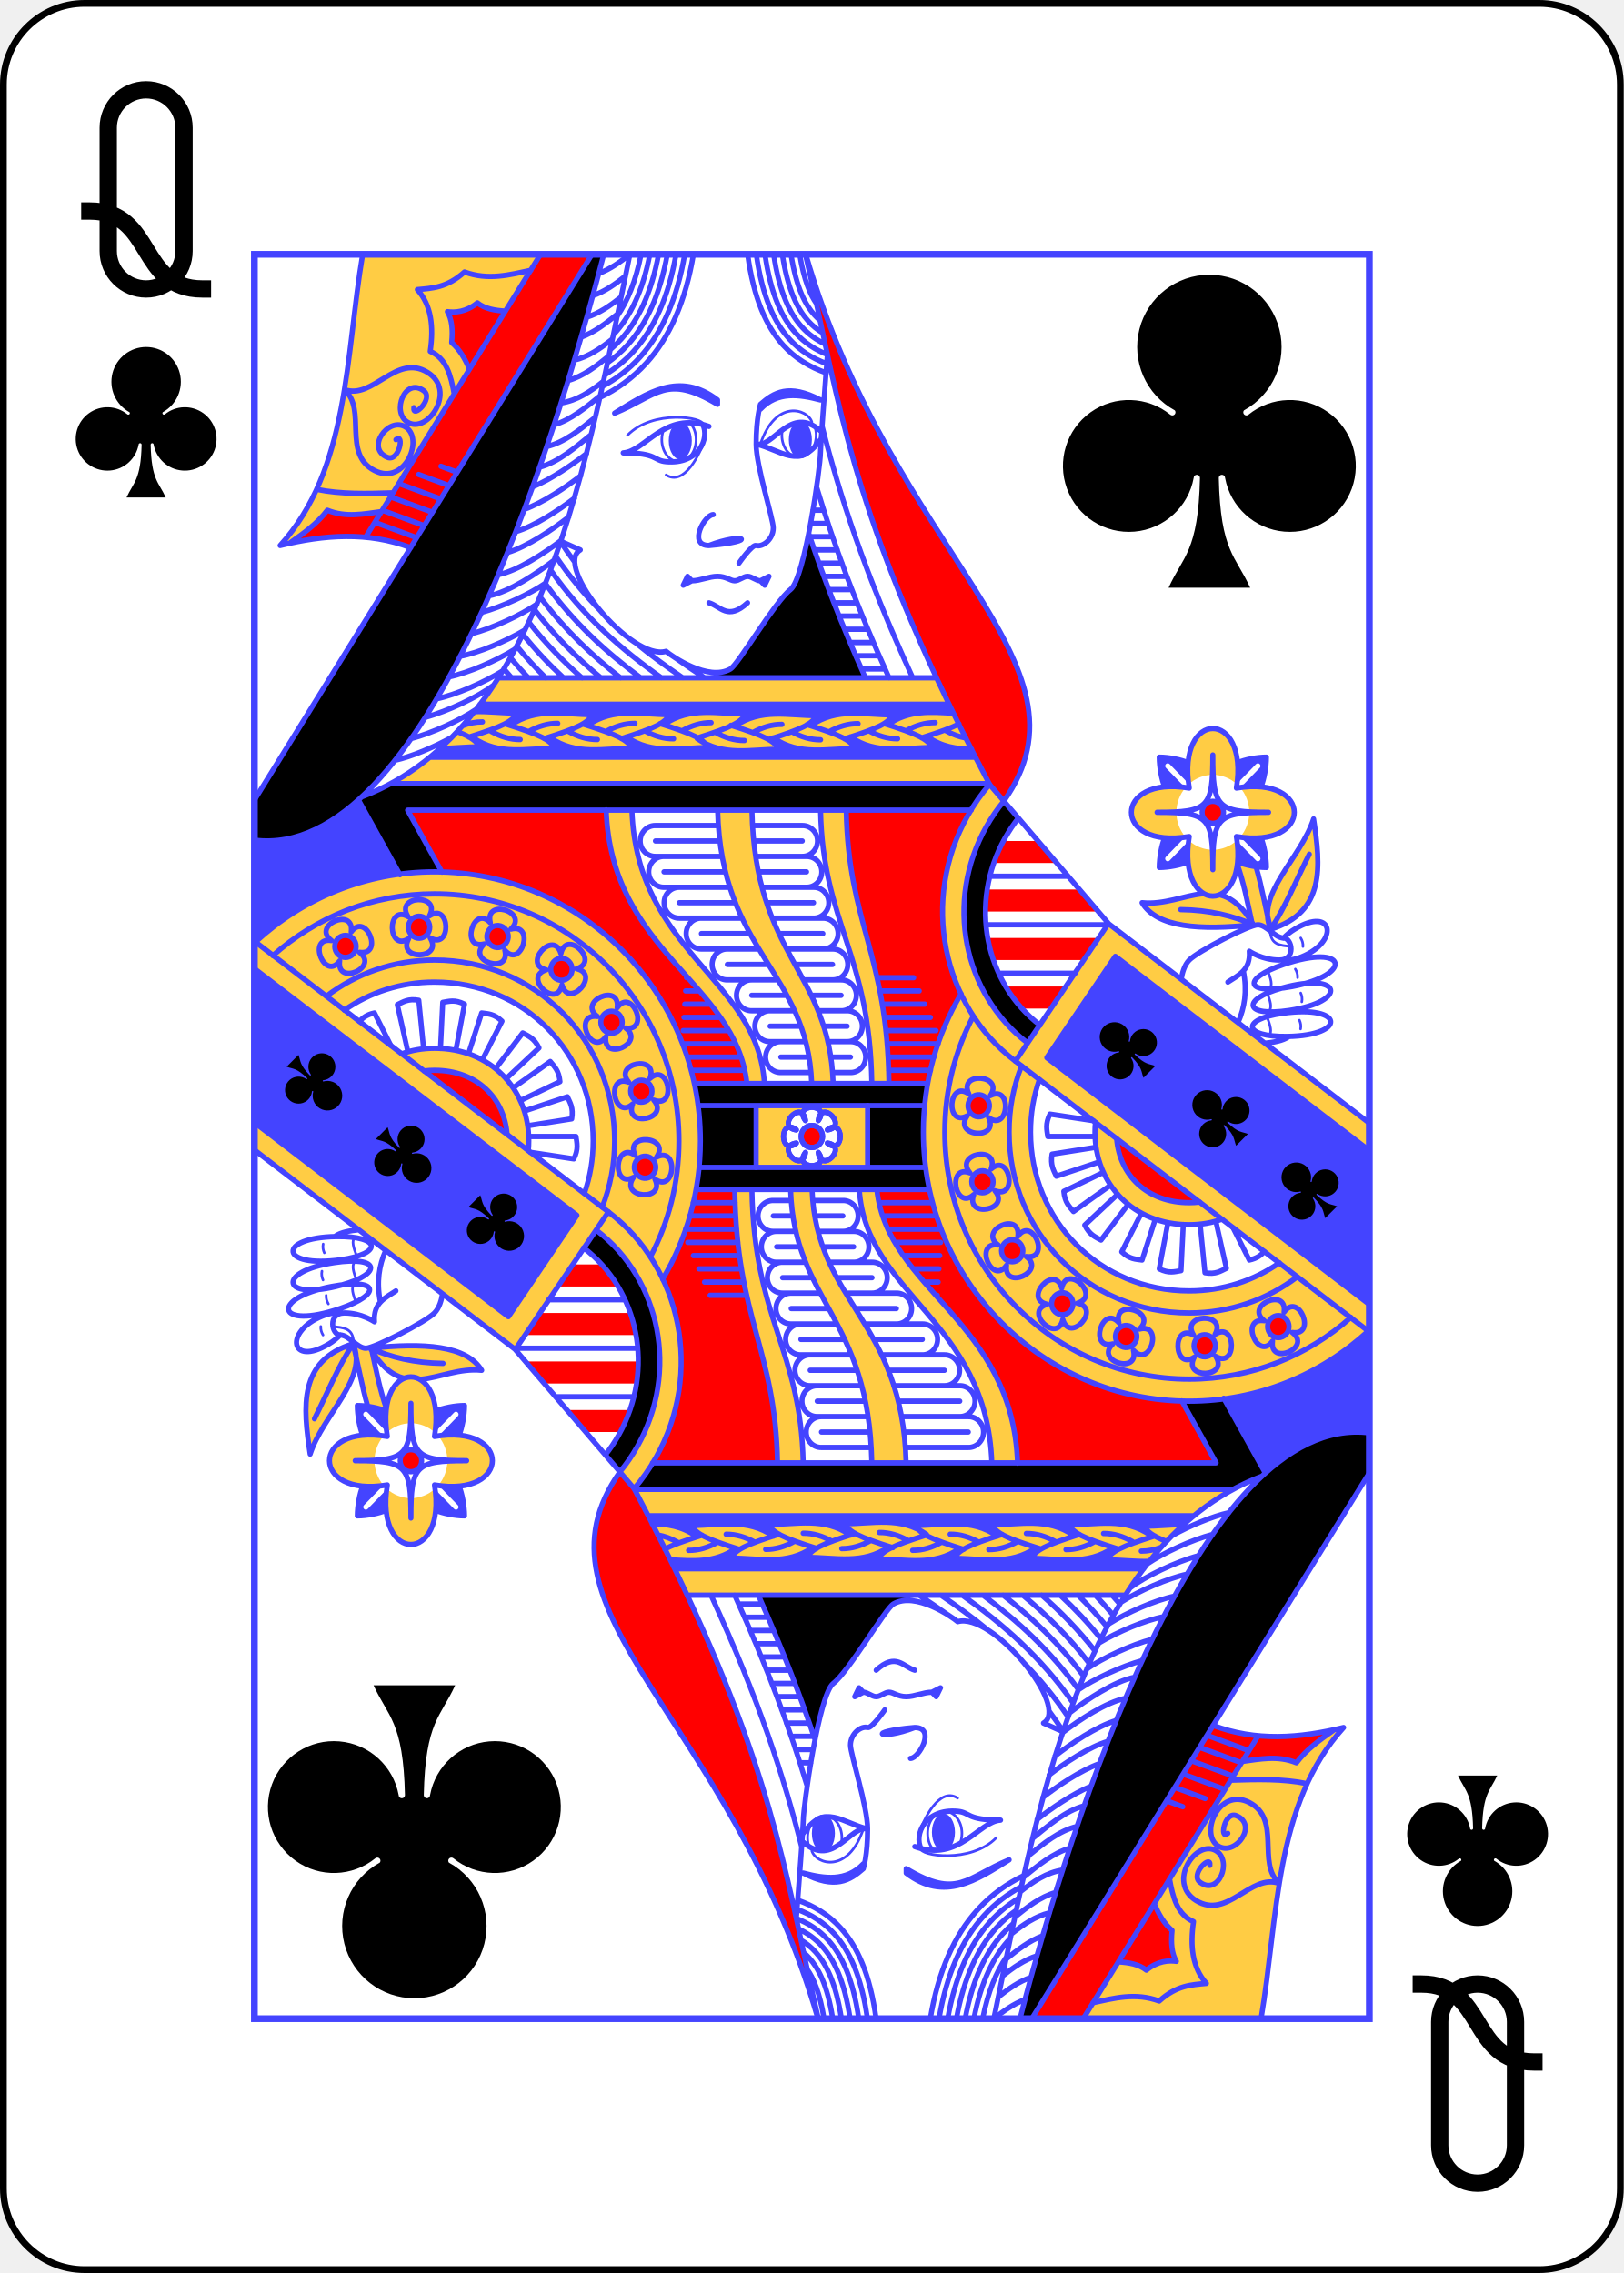
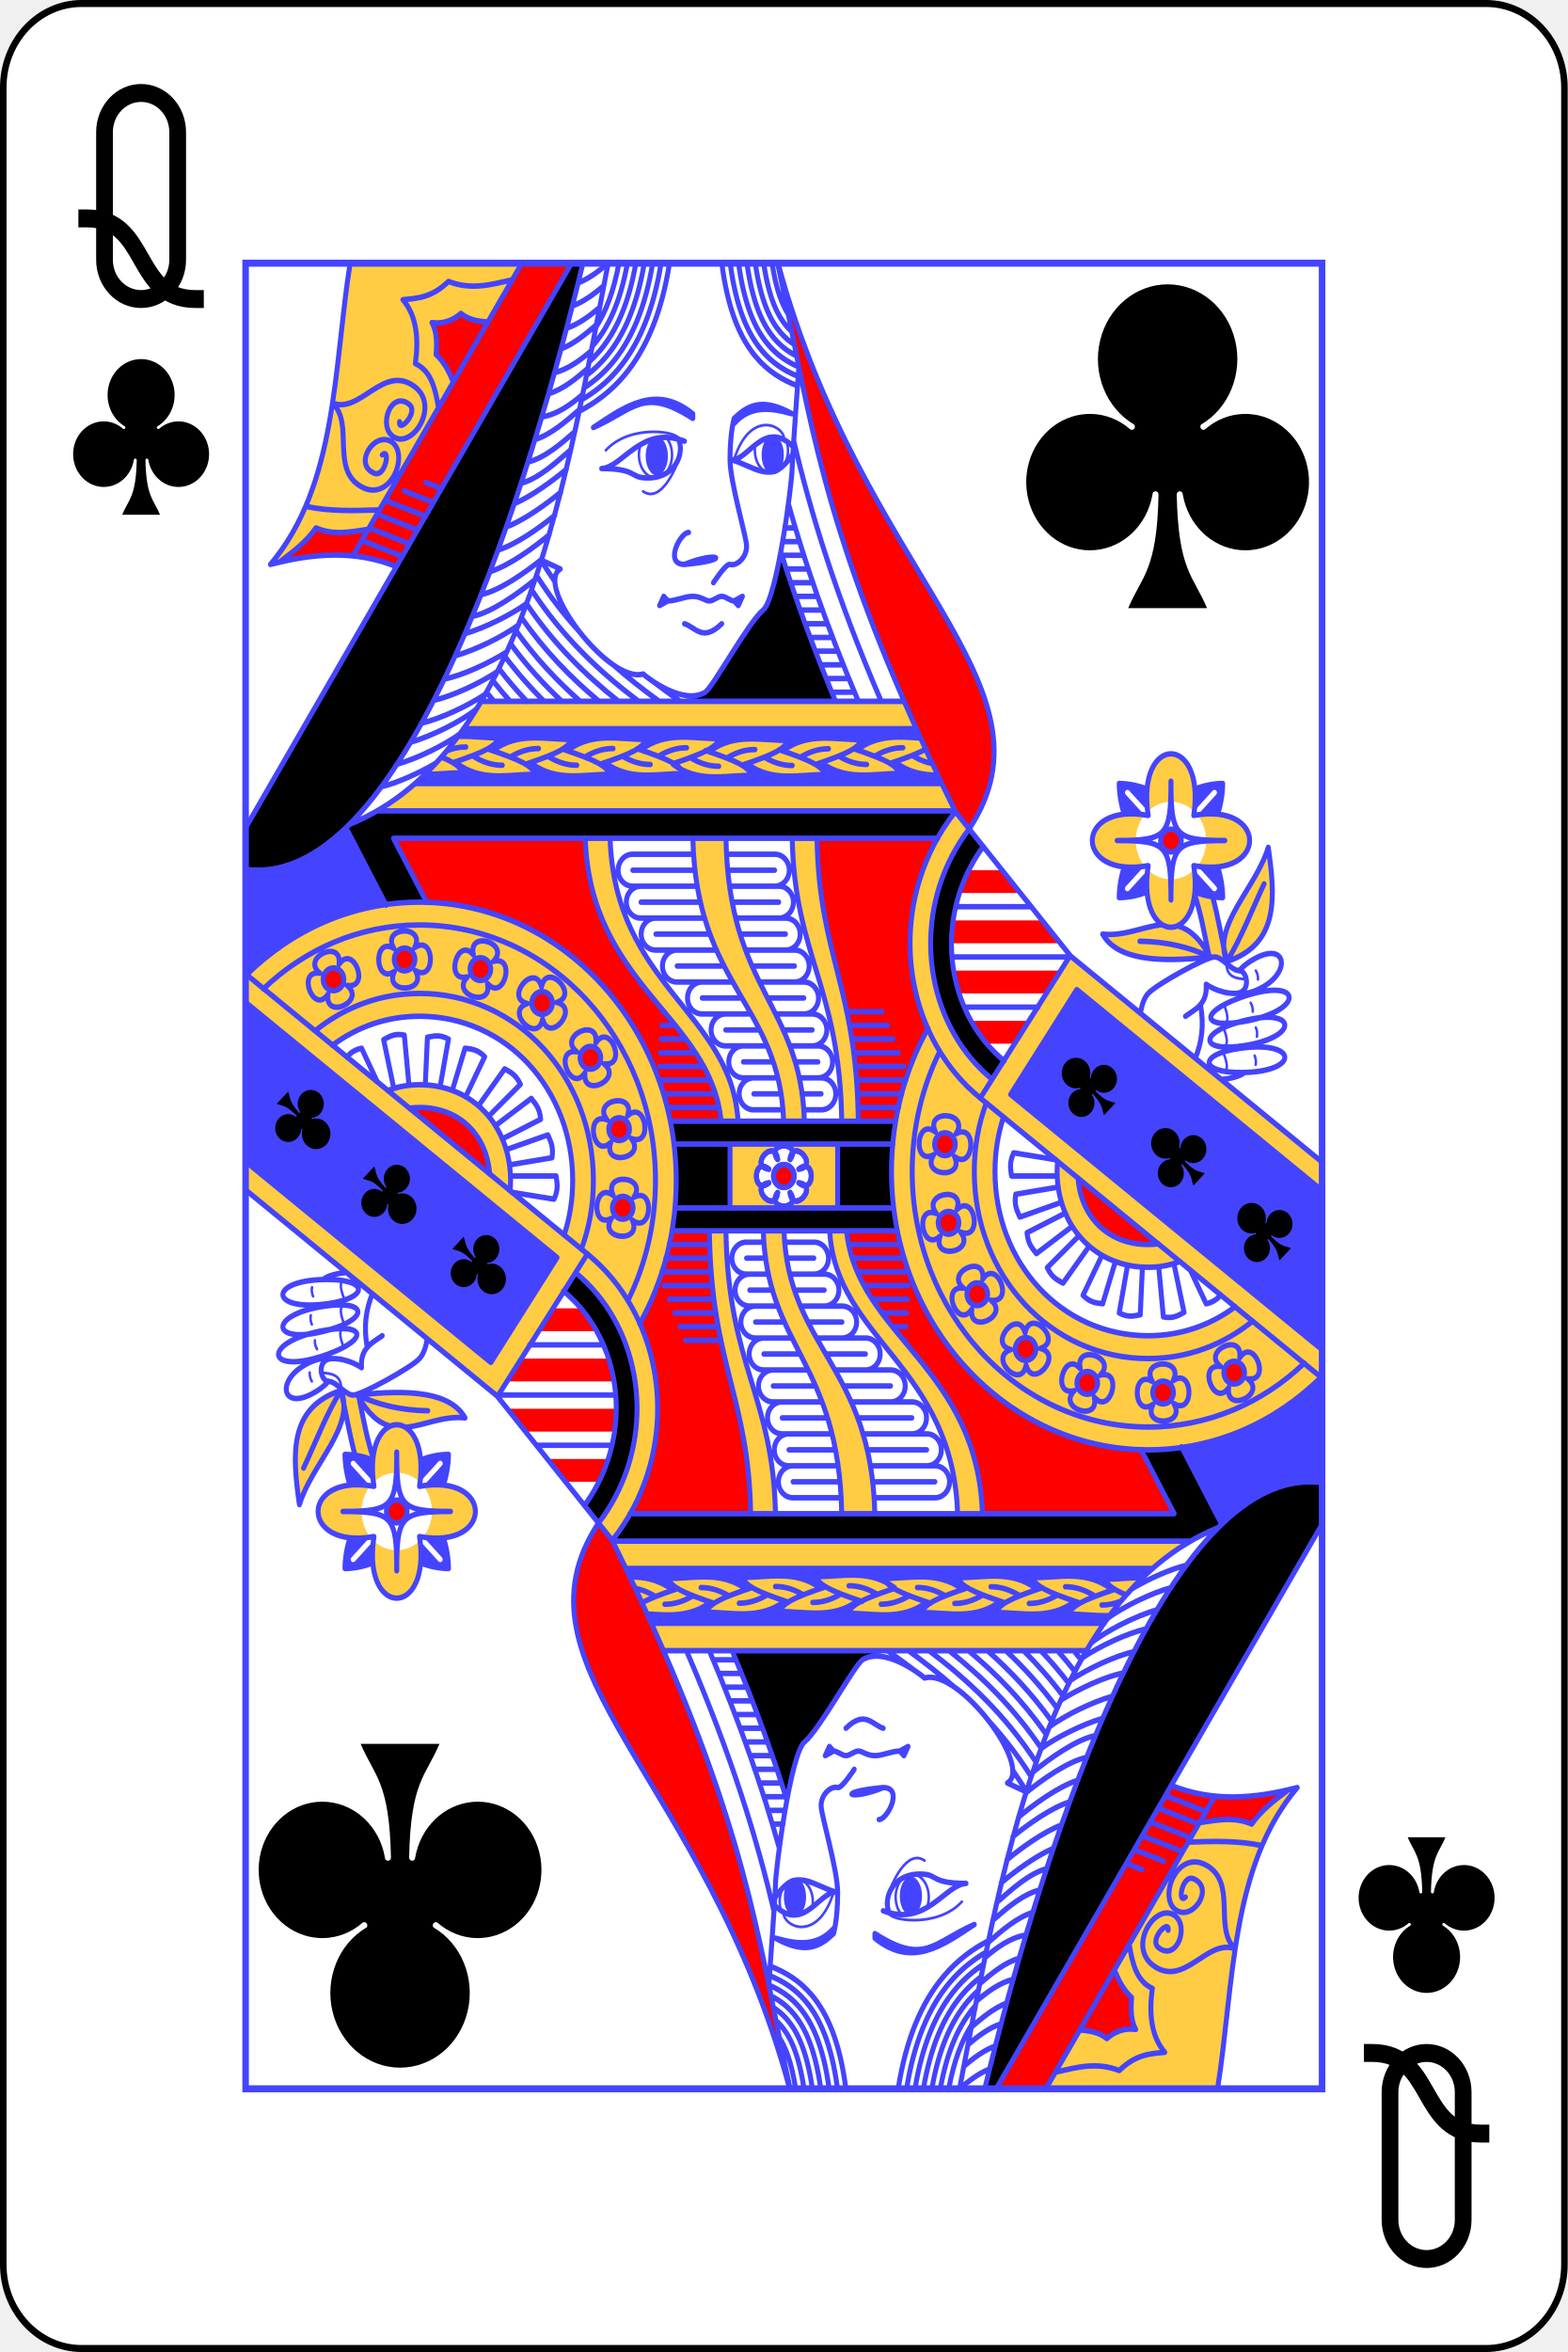
- <svg xmlns="http://www.w3.org/2000/svg" xmlns:xlink="http://www.w3.org/1999/xlink" width="2.5in" height="3.5in" viewBox="-120 -168 240 336" preserveAspectRatio="none" class="card" face="QC">
+ <svg xmlns="http://www.w3.org/2000/svg" xmlns:xlink="http://www.w3.org/1999/xlink" width="360" height="540" viewBox="-120 -168 240 336" preserveAspectRatio="none" class="card" face="QC">
  <defs>
    <rect id="CQX" width="164.8" height="260.8" x="-82.4" y="-130.4" />
  </defs>
  <symbol id="CQ" viewBox="-500 -500 1000 1000" preserveAspectRatio="xMinYMid">
    <path d="M-260 100C40 100 -40 460 260 460M-175 0L-175 -285A175 175 0 0 1 175 -285L175 285A175 175 0 0 1 -175 285Z" stroke="black" stroke-width="80" stroke-linecap="square" stroke-miterlimit="1.5" fill="none" />
  </symbol>
  <symbol id="C" viewBox="-600 -600 1200 1200" preserveAspectRatio="xMinYMid">
    <path d="M30 150C35 385 85 400 130 500L-130 500C-85 400 -35 385 -30 150A10 10 0 0 0 -50 150A210 210 0 1 1 -124 -51A10 10 0 0 0 -110 -65A230 230 0 1 1 110 -65A10 10 0 0 0 124 -51A210 210 0 1 1 50 150A10 10 0 0 0 30 150Z" fill="black" />
  </symbol>
  <symbol id="CQ1" preserveAspectRatio="none" viewBox="0 0 1300 2000">
    <path fill="#FC4" d="M126.244,0C106.112,115.728 110.677,243.292 30,330c33.589,-7.979 66.994,-12.36 99.984,-9.607L333.643,0Zm668.941,480 -510.762,0.117c-33.066,50.77 -73.708,92.457 -125.197,119.68l697.926,0.793C833.69,557.412 813.172,517.224 795.186,480ZM1117.5,537.5c-16.937,0 -33.872,21.077 -28.146,63.227A42.5,42.5 0 0 1 1117.5,590a42.5,42.5 0 0 1 28.148,10.711C1151.368,558.572 1134.435,537.5 1117.5,537.5Zm-260.098,63.127c-9.57,10.815 -18.211,22.757 -25.723,35.768 -37.37,64.728 -37.814,140.449 -7.797,202.08C796.019,884.234 780,937.777 780,995c3e-5,168.447 138.792,305 310,305 80.432,0 153.709,-30.138 208.803,-79.562l-0.691,-0.516 1.889,-2.541v-27.119L923.949,910.625 1003.975,795.947 1300,1015.93V984.779L996.059,758.736 890.791,909.496l-0.447,-0.477 10.658,-15.369c-74.41,-55.386 -96.537,-160.121 -47.672,-244.758 6.038,-10.457 12.883,-20.128 20.404,-28.98zm213.152,2.594c-68.783,-0.54 -63.724,68.144 15.172,57.426A42.5,42.5 0 0 1 1075,632.5a42.5,42.5 0 0 1 10.711,-28.148c-5.397,-0.733 -10.45,-1.094 -15.156,-1.131zm93.891,0c-4.71,0.037 -9.769,0.399 -15.172,1.133A42.5,42.5 0 0 1 1160,632.5a42.5,42.5 0 0 1 -10.711,28.148c78.881,10.706 83.934,-57.967 15.156,-57.428zm-754.277,26.498c5.633,161.815 151.47,195.793 164.084,310.258l20.432,-0.012C587.116,821.021 445.849,791.571 440.176,630.1Zm129.957,0.389c4.041,161.399 104.663,181.69 109.682,309.838l25.025,-0.002C670.491,811.959 583.501,796.177 580.102,630.115Zm119.986,0.182c2.786,128.345 57.357,162.203 59.805,309.395h20.014C737.89,792.492 692.413,758.634 690.092,630.289ZM1235,640c-13.07,39.21 -55.139,75.15 -53.707,109.752 -4.371,-18.951 -8.081,-37.984 -13.525,-55.889l-21.678,-2.061c7.35,20 11.636,41.876 16.582,63.76L1185,765c63.58,-18.951 58.442,-71.175 50,-125zm-89.353,24.273A42.5,42.5 0 0 1 1117.5,675 42.5,42.5 0 0 1 1089.352,664.289c-4.562,33.611 5.292,53.803 18.059,60.605l-1.682,-0.105c-21.832,2.077 -44.951,12.789 -70.728,10.211 17.417,28.272 67.468,31.437 130,25 -12.934,-21.018 -25.869,-30.534 -39.141,-33.959l-0.639,-0.039c13.883,-5.479 25.272,-26.052 20.426,-61.729zM914.785,935.062 1194.93,1143.311C1165.324,1163.298 1129.666,1175 1090,1175c-105.024,0 -185,-80.047 -185,-180 -10e-6,-21.157 3.583,-40.965 10.252,-59.441zm-259.408,29.967 -137.863,0.031C519.107,978.173 520,991.484 520,1005c0,9.856 -0.475,19.602 -1.41,29.609L654.967,1035l0.016,-2.699c-6.289,2.156 -15.595,-0.074 -15.582,-6.711 -7.07,7.097 -22.088,-7.92 -14.99,-14.99 -10.018,0.019 -10.018,-21.218 0,-21.199 -7.097,-7.07 7.92,-22.088 14.99,-14.99 -0.013,-6.768 9.675,-8.967 15.961,-6.59zm325.168,18.986C980.183,987.568 980,991.224 980,995c0,58.883 44.645,105 110,105 13.872,0 26.585,-2.22 38.178,-6.295z" />
  </symbol>
  <symbol id="CQ2" preserveAspectRatio="none" viewBox="0 0 1300 2000">
    <path fill="red" d="M333.65,0l-201,316.523 15.656,-25.008C127.456,294.209 106.739,298.59 85,290 73.403,305.062 57.688,315.967 42.553,326.918 72.359,320.998 101.338,318.041 130.033,320.705l0.182,-0.289c17.627,1.978 34.916,5.695 51.924,12.107L393.639,0Zm308.795,0c34.353,141.479 46.363,258.031 152.867,480 17.86,37.224 38.378,77.411 62.105,121.18l16.316,18.732C988.885,461.534 744.765,342.299 642.922,0ZM260,55c-13.228,10.599 -26.504,11.206 -35,10 5.287,8.604 6.504,20.651 5,35 9.783,8.146 15.717,18.856 20.777,30.15L292.672,64.387C280.597,63.628 268.991,61.928 260,55Zm857.5,565a12.5,12.5 0 0 0 -12.5,12.5 12.5,12.5 0 0 0 12.5,12.5 12.5,12.5 0 0 0 12.5,-12.5 12.5,12.5 0 0 0 -12.5,-12.5zm-707.178,9.859 -231.312,0.189 39.631,70.182c144.491,3.719 264.401,105.003 294.227,239.416l61.385,0.33C561.638,825.512 415.801,791.534 410.322,629.859Zm425.504,0.021 -145.889,0.264c2.476,128.49 47.953,162.348 50.021,309.697l44.734,0.055c7.158,-36.616 20.549,-70.856 39.242,-101.479 -30.081,-61.535 -29.635,-137.281 7.744,-202.023 1.295,-2.242 2.623,-4.454 4.146,-6.514zM873.631,665 861.963,690h74.246l-22.627,-25zm-19.092,55 -2.121,25h131.875l-21.92,-25zm0.707,55 7.07,25h103.945l18.031,-25zm20.859,55 19.092,25h33.941l17.678,-25zm-31.459,122.686a12.5,12.5 0 0 0 -12.555,11.521 12.5,12.5 0 0 0 11.482,13.439 12.5,12.5 0 0 0 13.439,-11.484 12.5,12.5 0 0 0 -11.482,-13.439 12.5,12.5 0 0 0 -0.885,-0.037zM650,987.5A12.5,12.5 0 0 0 637.5,1000 12.5,12.5 0 0 0 650,1012.5 12.5,12.5 0 0 0 662.5,1000 12.5,12.5 0 0 0 650,987.5Zm355.303,14.949c3.417,41.512 35.468,72.551 84.697,72.551 4.177,0 8.193,-0.245 12.059,-0.723zm-156.135,36.377a12.5,12.5 0 0 0 -2.488,0.193 12.5,12.5 0 0 0 -10.094,14.512 12.5,12.5 0 0 0 14.512,10.094 12.5,12.5 0 0 0 10.094,-14.512 12.5,12.5 0 0 0 -12.023,-10.287zm34.365,78.182a12.5,12.5 0 0 0 -4.863,1.008 12.5,12.5 0 0 0 -6.572,16.41 12.5,12.5 0 0 0 16.41,6.574 12.5,12.5 0 0 0 6.572,-16.41 12.5,12.5 0 0 0 -11.547,-7.582zm58.17,60.033a12.5,12.5 0 0 0 -8.887,3.975 12.5,12.5 0 0 0 0.621,17.666 12.5,12.5 0 0 0 17.666,-0.621 12.5,12.5 0 0 0 -0.621,-17.666 12.5,12.5 0 0 0 -8.779,-3.353zm252.178,25.92a12.5,12.5 0 0 0 -4.869,0.975 12.5,12.5 0 0 0 -6.682,16.367 12.5,12.5 0 0 0 16.367,6.682 12.5,12.5 0 0 0 6.68,-16.367 12.5,12.5 0 0 0 -11.496,-7.656zm-177.215,11.217a12.5,12.5 0 0 0 -12.213,8.932 12.5,12.5 0 0 0 8.414,15.547 12.5,12.5 0 0 0 15.547,-8.414 12.5,12.5 0 0 0 -8.414,-15.547 12.5,12.5 0 0 0 -3.334,-0.518zm90.916,10.539a12.5,12.5 0 0 0 -12.078,12.908 12.5,12.5 0 0 0 12.908,12.078 12.5,12.5 0 0 0 12.078,-12.908 12.5,12.5 0 0 0 -12.908,-12.078z" />
  </symbol>
  <symbol id="CQ3" preserveAspectRatio="none" viewBox="0 0 1300 2000">
    <path fill="#44F" d="M636.568,188.838A13.432,21.162 0 0 0 623.135,210 13.432,21.162 0 0 0 636.568,231.162 13.432,21.162 0 0 0 650,210 13.432,21.162 0 0 0 636.568,188.838Zm-140,1.209a13.432,21.162 0 0 0 -13.434,21.162 13.432,21.162 0 0 0 13.434,21.162A13.432,21.162 0 0 0 510,211.209 13.432,21.162 0 0 0 496.568,190.047ZM263.244,509.838c-3.327,4.334 -6.738,8.583 -10.23,12.75l3.877,-4.211c2.037,-0.069 4.076,-0.093 6.117,-0.084 1.932,0.009 3.867,0.053 5.803,0.113 0.733,0.023 1.468,0.057 2.201,0.086 1.135,0.044 2.27,0.087 3.406,0.143 3.839,0.188 7.682,0.421 11.523,0.648 0.697,0.041 1.393,0.081 2.09,0.121 1.316,0.075 2.631,0.142 3.947,0.209 0.766,0.039 1.533,0.079 2.299,0.113 1.255,0.057 2.51,0.098 3.764,0.139 0.775,0.025 1.55,0.058 2.324,0.076 0.202,0.005 0.404,0.008 0.605,0.012 1.666,0.034 3.331,0.054 4.994,0.045 -0.136,0.291 -0.278,0.577 -0.43,0.861 -0.151,0.284 -0.31,0.564 -0.477,0.842 -0.047,0.079 -0.102,0.156 -0.15,0.234 -0.295,0.474 -0.609,0.941 -0.957,1.4 -10e-4,0.002 -0.002,0.004 -0.004,0.006 -0.202,0.266 -0.413,0.529 -0.635,0.791 -0.002,0.003 -0.004,0.005 -0.006,0.008 -0.221,0.261 -0.452,0.522 -0.693,0.779l-0.008,0.008c-0.242,0.258 -0.494,0.513 -0.758,0.768 -0.003,0.003 -0.006,0.007 -0.01,0.01 -0.263,0.254 -0.538,0.506 -0.824,0.758 -0.58,0.51 -1.208,1.015 -1.891,1.52 -0.682,0.504 -1.42,1.007 -2.215,1.51 -0.791,0.501 -1.641,1.002 -2.553,1.506 -0.004,0.002 -0.007,0.005 -0.012,0.008 -0.917,0.507 -1.899,1.016 -2.949,1.531 -1.044,0.512 -2.157,1.031 -3.342,1.557 -0.008,0.003 -0.014,0.008 -0.021,0.012 -5.964,2.643 -13.783,5.481 -24.08,8.812 -4.118,1.332 -8.636,2.745 -13.59,4.254 6.552,3.588 9.914,7.016 11.84,11.121 -3.626,-0.02 -7.258,0.075 -10.895,0.23 -10.908,0.466 -21.849,1.468 -32.73,1.477l11.787,-12.803c-7.981,7.882 -16.348,15.379 -25.139,22.447l635.588,0.326c-1.639,-3.08 -3.222,-6.101 -4.824,-9.143 -0.149,-2.2e-4 -0.298,-0.007 -0.447,-0.008 -0.923,-0.004 -1.847,-0.01 -2.77,-0.029 -0.008,-1.8e-4 -0.017,1.9e-4 -0.025,0 -0.083,-0.002 -0.167,-0.008 -0.25,-0.01 -0.99,-0.023 -1.978,-0.054 -2.967,-0.098 -0.007,-3.1e-4 -0.014,3.2e-4 -0.021,0 -0.181,-0.008 -0.361,-0.023 -0.541,-0.031 -0.849,-0.041 -1.697,-0.086 -2.545,-0.145 -14.05,-0.963 -27.956,-4.376 -41.523,-13.574l0.713,0.193c-0.313,-0.211 -0.627,-0.404 -0.939,-0.621 -2.219,0.209 -4.308,0.837 -6.473,1.496 6.554,3.588 9.906,7.015 11.832,11.121 -31.867,-0.177 -64.258,8.599 -94.926,-12.055 -2.161,0.675 -4.421,1.369 -6.775,2.086 6.556,3.589 9.91,7.017 11.836,11.123 -31.866,-0.177 -64.258,8.599 -94.926,-12.053 -1.845,0.574 -3.722,1.156 -5.705,1.76 6.556,3.589 9.908,7.015 11.834,11.121 -28.75,-0.16 -57.927,6.962 -85.881,-6.809 1.44,1.546 2.5,3.151 3.309,4.875 -31.866,-0.177 -64.258,8.599 -94.926,-12.053 -1.845,0.574 -3.722,1.154 -5.705,1.758 6.556,3.589 9.908,7.017 11.834,11.123 -31.939,-0.177 -64.403,8.645 -95.133,-12.188l20.211,-7.74c-7.126,2.594 -15.911,5.453 -26.912,8.805 6.556,3.589 9.908,7.017 11.834,11.123 -31.939,-0.177 -64.403,8.645 -95.133,-12.188l39.309,-15.055c2.696,0.821 5.239,1.607 7.684,2.373l-3.229,-1.236c30.729,-20.833 63.196,-12.01 95.135,-12.188 -2.698,5.752 -8.197,10.172 -21.393,15.57l11.803,-4.52c2.696,0.821 5.24,1.607 7.684,2.373l-3.229,-1.236c30.729,-20.833 63.196,-12.01 95.135,-12.188 -1.783,3.801 -4.826,7.02 -10.461,10.324 2.57,0.783 5.012,1.538 7.352,2.271l-3.229,-1.236c16.325,-11.067 33.14,-13.766 50.105,-13.891 14.97,-0.11 30.056,1.784 45.027,1.701 -2.304,4.912 -6.685,8.856 -16.117,13.264 2.37,0.724 4.649,1.429 6.82,2.109L560,535c30.729,-20.833 63.194,-12.01 95.133,-12.188 -1.783,3.801 -4.825,7.02 -10.461,10.324 2.575,0.785 5.02,1.541 7.363,2.275l-3.238,-1.24c30.729,-20.833 63.194,-12.01 95.133,-12.188 -1.708,3.641 -4.565,6.749 -9.754,9.908l0.031,-0.012c2.706,0.824 5.258,1.614 7.711,2.383l-3.256,-1.248c0.942,-0.638 1.887,-1.238 2.832,-1.822 0.297,-0.184 0.595,-0.363 0.893,-0.541 0.71,-0.426 1.421,-0.836 2.133,-1.232 0.272,-0.151 0.543,-0.308 0.814,-0.455 0.933,-0.505 1.867,-0.988 2.803,-1.445 0.22,-0.108 0.442,-0.205 0.662,-0.311 0.756,-0.36 1.512,-0.707 2.27,-1.037 0.306,-0.133 0.612,-0.264 0.918,-0.393 0.746,-0.314 1.494,-0.615 2.242,-0.902 0.228,-0.087 0.456,-0.181 0.684,-0.266 0.947,-0.353 1.894,-0.682 2.844,-0.994 0.271,-0.089 0.542,-0.172 0.812,-0.258 0.731,-0.231 1.463,-0.452 2.195,-0.66 0.284,-0.081 0.568,-0.163 0.852,-0.24 0.944,-0.258 1.889,-0.504 2.836,-0.727 0.051,-0.012 0.103,-0.023 0.154,-0.035 0.95,-0.221 1.9,-0.421 2.852,-0.609 0.288,-0.057 0.577,-0.11 0.865,-0.164 0.765,-0.143 1.529,-0.277 2.295,-0.4 0.232,-0.037 0.463,-0.078 0.695,-0.113 0.978,-0.15 1.956,-0.286 2.936,-0.406 0.193,-0.024 0.386,-0.042 0.578,-0.065 0.803,-0.094 1.606,-0.18 2.41,-0.256 0.301,-0.028 0.603,-0.056 0.904,-0.082 0.783,-0.067 1.566,-0.126 2.35,-0.178 0.215,-0.014 0.43,-0.032 0.645,-0.045 0.178,-0.011 0.356,-0.015 0.533,-0.025 1.253,-0.071 2.507,-0.122 3.762,-0.158 0.439,-0.013 0.877,-0.025 1.316,-0.033 1.387,-0.028 2.773,-0.044 4.162,-0.037 1.87,0.009 3.742,0.051 5.615,0.109 0.575,0.018 1.15,0.041 1.725,0.062 1.305,0.049 2.61,0.102 3.916,0.166 0.592,0.029 1.184,0.059 1.775,0.09 3.714,0.195 7.429,0.425 11.145,0.641 -1.715,-3.415 -3.435,-6.836 -5.105,-10.203zm261.742,35.729c-2.548,0.801 -5.198,1.622 -8.023,2.482 0.215,0.118 0.411,0.236 0.619,0.354zM1055,570c0,11.187 2.782,25.153 6.269,33.605 6.978,-0.644 14.9,-0.489 23.76,0.666l-22.15,-22.15c-1.932,-1.877 -0.604,-5.152 2.09,-5.152 0.811,5e-5 1.587,0.328 2.152,0.91l22.15,22.15c-1.155,-8.859 -1.31,-16.782 -0.666,-23.76C1080.153,572.782 1066.187,570 1055,570Zm125,0c-11.187,0 -25.153,2.782 -33.605,6.27 0.644,6.981 0.49,14.907 -0.666,23.771l22.162,-22.162c0.565,-0.582 1.341,-0.91 2.152,-0.91 2.694,7e-4 4.022,3.275 2.09,5.152l-22.148,22.148c8.854,-1.153 16.772,-1.307 23.746,-0.664C1177.218,595.153 1180,581.187 1180,570ZM121.359,618.908C83.231,651.688 42.699,669.219 0,664.049v108.76l1.197,6.754C46.845,738.612 104.977,710.901 169.535,702.959Zm963.682,41.82c-8.864,1.156 -16.791,1.31 -23.771,0.666C1057.782,669.847 1055,683.813 1055,695c11.187,0 25.153,-2.782 33.605,-6.27 -0.643,-6.974 -0.489,-14.892 0.664,-23.746l-22.137,22.137c-2.828,2.945 -7.187,-1.415 -4.242,-4.242zm64.93,0 22.15,22.15c2.945,2.828 -1.415,7.187 -4.242,4.242l-22.15,-22.15c1.155,8.859 1.31,16.782 0.666,23.76 8.453,3.488 22.419,6.27 33.605,6.27 0,-11.187 -2.782,-25.153 -6.269,-33.605 -6.978,0.644 -14.9,0.489 -23.76,-0.666zM1003.975,795.947 923.949,910.625 1300,1190.262v-174.332z" />
  </symbol>
  <symbol id="CQ4" preserveAspectRatio="none" viewBox="0 0 1300 2000">
    <path fill="black" d="M393.637,0 0,618.572v45.486C197.241,687.924 347.448,226.477 407.35,0ZM646.217,316.484C639.936,347.246 632.342,374.565 625,380c-17.901,13.25 -60.727,84.764 -70,90 -5.433,3.068 -11.62,4.193 -18.062,4.008L538.178,480 711.879,479.9C684.228,418.674 662.996,364.858 646.217,316.484ZM158.996,599.918c-10.551,5.538 -21.688,10.518 -33.309,14.807l-4.01,4.463 47.604,83.805C182.286,700.909 196.035,700 210,700c2.949,0 5.888,0.041 8.793,0.234l-39.783,-70.186 656.879,-0.268c6.402,-10.604 13.643,-20.259 21.256,-29.467zm714.738,19.994c-7.522,8.852 -14.367,18.523 -20.404,28.98 -48.865,84.637 -26.738,189.372 47.672,244.758l15.146,-19.732c-64.205,-47.79 -83.715,-138.13 -40.949,-212.203 4.713,-8.163 9.972,-15.753 15.701,-22.768zM512.967,939.855C517.543,960.745 520,982.591 520,1005c0,9.936 -0.483,19.761 -1.422,29.727l66.41,0.273 -0.205,-70 196.674,-0.076c0.87,-8.408 2.041,-16.642 3.201,-24.844z" />
  </symbol>
  <symbol id="CQ5" preserveAspectRatio="none" viewBox="0 0 1300 2000">
    <path stroke="#44F" stroke-linecap="round" stroke-linejoin="round" stroke-width="6" fill="none" d="M1300,984.779 996.277,759.002M1.196,779.562C56.29,730.138 129.568,700 210,700c171.208,0 310,136.553 310,305 10e-6,57.291 -16.055,110.892 -43.98,156.687M1.931,780.02l410.831,305.396M513.054,940h271.265M1300,1190.265 923.935,910.712M995.839,758.469 887.238,914.584M1003.748,795.85l-79.783,114.688M857.199,600.859 995.817,758.501M886.75,914.2C801.788,851.428 776.521,731.931 831.679,636.394c7.512,-13.01 16.154,-24.951 25.724,-35.766M901.002,893.651c-74.41,-55.386 -96.537,-160.121 -47.672,-244.758 6.038,-10.457 12.883,-20.13 20.404,-28.982M1004.2,796.043l295.8,219.887M916.148,873.919C851.943,826.128 832.433,735.788 875.199,661.715c4.713,-8.163 9.972,-15.754 15.701,-22.768M995.058,760H853.114M948.905,705H857.469M957.032,815H867.918M856.888,600H158.867M840.923,570H204.844M810,510H262.997M795.06,480H284.483M642.495,0.159C676.821,141.573 688.844,258.107 795.312,480c17.86,37.224 38.379,77.412 62.106,121.181M835.988,630H179.392M690.092,630.29c2.322,128.345 47.798,162.203 49.837,309.394M660.11,630.29c2.786,128.345 57.357,162.203 59.805,309.394M580.102,630.115c3.399,166.062 90.388,181.846 94.73,309.83M540.125,630.107c4.041,161.399 104.662,181.691 109.681,309.838M440.176,630.1c5.673,161.472 146.941,190.921 154.509,309.865M410.168,629.718c5.633,161.815 151.469,195.793 164.083,310.257M517.652,965H781.417M509.15,925l62.516,-10e-6M504.582,910l62.916,1e-5M499.133,895l62.156,1e-5M499.838,880 553.158,880M500.807,865 543.344,865M501.773,850l30.053,-10e-6M502.742,835l16.242,2e-5M739.443,925h48.93M738.811,910h53.465M737.709,895 797.117,895M736.215,880H794.783M734.383,865h53.879M732.031,850h49.707M729.197,835H775.217M725.963,820h42.732M503.709,820l1.689,1e-5M1278.483,1205.026C1228.267,1248.565 1162.43,1275 1090,1275 932.085,1275 805,1149.714 805,995c-10e-6,-47.532 11.992,-92.13 33.2,-131.287M1215.934,1159.081C1180.985,1184.775 1137.859,1200 1090,1200c-118.247,0 -210,-91.356 -210,-205 -10e-6,-26.728 5.074,-51.778 14.401,-74.884M1102.059,1074.276c-3.866,0.477 -7.882,0.724 -12.059,0.724 -49.229,0 -81.28,-31.039 -84.697,-72.551M1128.178,1093.705C1116.585,1097.779 1103.872,1100 1090,1100c-65.355,0 -110,-46.117 -110,-105 0,-3.776 0.184,-7.432 0.545,-10.984M1195.088,1143.205C1165.452,1163.257 1129.736,1175 1090,1175c-105.024,0 -185,-80.047 -185,-180 -10e-6,-21.157 3.582,-40.966 10.251,-59.442M657.5,981.893c3.536,-24.749 35.355,7.071 10.607,10.607 20,-15 20,30 0,15 24.749,3.535 -7.071,35.355 -10.607,10.607 15,20 -30,20 -15,0 -3.536,24.749 -35.355,-7.071 -10.607,-10.607 -20,15 -20,-30 0,-15 -24.749,-3.535 7.071,-35.355 10.607,-10.607 -15,-20 30,-20 15,0v0M662.5,1000A12.5,12.5 0 0 1 650,1012.5 12.5,12.5 0 0 1 637.5,1000 12.5,12.5 0 0 1 650,987.5 12.5,12.5 0 0 1 662.5,1000v0M585,965v70M218.769,700.347 178.628,630.099M169.752,703.316 121.678,619.187M393.636,-1.6083941e-4 -3.6588575e-4,618.572M182.285,332.461C132.42,314.002 81.424,317.784 30,330 110.68,243.29 106.097,115.712 126.231,-0.019M333.636,-1.381201e-4 129.949,320.081M407.504,-0.495C347.657,225.87 197.332,687.942 0.002,664.067M437.92,-0.377C389.737,223.713 339.24,535.909 125.687,614.725M140.371,303.704l48.889,17.46M149.074,290.027l48.888,17.46M158.703,274.894l48.889,17.46M168.334,259.762l48.889,17.46M191.5,249.464l35.351,12.625M217.5,240.178l18.981,6.779M41.885,326.784C57.688,315.967 73.403,305.062 85,290c21.739,8.59 42.457,4.21 63.307,1.516M72.987,266.426c27.732,5.564 57.993,4.792 88.322,3.845M105.351,153.767C131.238,176.184 102.29,226.145 140,245c36.056,18.028 59.083,-37.958 35,-50 -20,-10 -45,25 -20,35 14.131,5.652 20.131,-28.64 10,-20M105.154,153.345c33.418,11.492 60.155,-41.413 96.812,-19.505 34.602,20.681 -0.183,70.226 -23.296,56.412 -19.194,-11.472 -3.156,-51.381 18.729,-35.696 12.371,8.866 -13.299,32.383 -11.472,19.194M232.953,158.421C229.172,137.653 224.093,117.97 205,110c4.185,-27.894 1.423,-52.339 -15,-70 17.356,-1.619 34.466,-1.969 55,-20 27.97,9.931 52.531,3.199 77.423,-1.913M250.778,130.151C245.718,118.856 239.783,108.146 230,100c1.504,-14.349 0.287,-26.396 -5,-35 8.496,1.206 21.772,0.599 35,-10 8.991,6.928 20.596,8.627 32.671,9.386M394.495,46.885c13.934,-4.563 26.21,-13.093 38.203,-22.3M387.56,71.24C402.284,66.86 415.129,57.983 427.663,48.362M380.892,93.913c15.639,-5.459 29.216,-15.853 42.72,-26.421M372.922,119.952c16.641,-3.748 30.812,-13.406 44.601,-23.982M365.915,142.958c17.686,-4.808 32.63,-16.179 47.473,-27.792M357.527,168.441c18.785,-2.66 34.356,-13.013 49.436,-24.542M349.336,193.211c19.367,-5.353 37.923,-20.228 54.055,-33.012M340.81,217.826c20.312,-4.34 39.847,-19.82 56.77,-33.234M332.495,241.19c21.753,-5.309 42.553,-23.03 60.13,-36.835M324.415,263.521c21.962,-8.66 47.288,-25.829 63.013,-37.795M314.768,288.99c22.178,-7.638 48.957,-25.451 65.936,-38.211M304.756,314.31c22.09,-6.185 50.266,-24.471 68.662,-38.076M295.016,337.987c23.379,-6.632 53.476,-26.685 71.603,-40.397M284.235,363.121c22.643,-4.32 53.991,-24.473 73.969,-39.228M273.576,386.992c23.431,-4.181 56.539,-25.801 76.566,-40.791M264.803,405.875c24.057,-6.308 56.528,-20.98 74.839,-33.277M252.972,430.092c24.159,-6.009 57.732,-21.062 76.538,-33.656M239.792,455.583c21.064,-3.607 53.839,-17.136 75.832,-29.886M226.997,478.928c22.278,-4.36 55.94,-18.663 77.112,-31.55M212.379,503.852c22.427,-4.477 56.123,-18.85 77.147,-31.73M199.124,524.801c26.144,-6.728 62.615,-23.588 79.85,-36.518M182.562,548.944c24.044,-5.904 57.633,-20.912 76.609,-33.531M163.805,573.558c19.156,-4.09 45.851,-14.943 66.056,-25.885M661.877,194.546c20.526,78.558 49.889,167.389 105.543,285.038M668.153,113.288C665.264,149.955 660,217.745 660,225c0,15 -18.164,142.538 -35,155 -17.901,13.25 -60.727,84.764 -70,90 -25.806,14.571 -68.619,-14.676 -75,-20 -40.525,11.388 -131.542,-97.081 -100,-115l-23.233,-9.957M655.865,264.818c19.063,61.807 45.052,131.477 84.196,215.326M646.267,316.049c16.729,48.809 37.961,102.625 66.08,163.751M735.424,470H707.98M728.566,455 701.295,455M721.896,440H694.609M715.338,425 688.229,425M708.979,410 681.984,410M702.721,395 675.74,395M696.697,380H669.891M690.744,365 664.092,365M685.219,350H658.398M679.719,335H653.039M674.219,320H647.68M669.021,305 649.015,305M663.856,290H651.067M403.081,403.569C384.659,385.28 367.245,364.973 351.203,341.917M499.647,480.085C480.8,467.686 462.295,454.602 444.405,440.286M474.764,480.089C427.465,447.622 382.831,409.814 345.322,357.736M450.501,480.066C410.107,450.979 372.044,417.225 339.195,373.028M427.075,480.151C393.178,454.454 361.2,424.911 332.919,387.965M404.064,480.012C376.394,457.835 350.201,432.699 326.497,402.577M382.141,480.187C360.128,461.526 339.177,440.738 319.823,416.75M360.497,480.02c-16.625,-14.96 -32.567,-31.29 -47.58,-49.479M339.916,480.219C328.144,468.99 316.755,456.994 305.841,444.047M319.538,480.013C312.35,472.723 305.322,465.114 298.475,457.142M299.983,480.027c-3.088,-3.326 -6.143,-6.717 -9.163,-10.178M373.426,348.627c-5.559,-7.233 -10.976,-14.751 -16.237,-22.58M525,480c-11.007,-6.987 -21.924,-14.154 -32.698,-21.608M400,550c-11.508,0.084 -22.758,-3.17 -33.797,-9.171M344.866,547.812C375.596,568.645 408.061,559.823 440,560c-4.364,-9.305 -15.999,-15.118 -55.824,-27.242M443.765,531.706c-11.508,-0.084 -22.758,3.17 -33.797,9.171M388.631,533.894c30.729,-20.833 63.195,-12.011 95.134,-12.188 -4.364,9.305 -15.999,15.118 -55.824,27.242M488.797,549.171C477.289,549.256 466.039,546.001 455,540M433.663,546.983c30.729,20.833 63.195,12.011 95.134,12.188 -4.364,-9.305 -15.999,-15.118 -55.824,-27.242M532.562,530.878c-11.508,-0.084 -22.758,3.17 -33.797,9.171M477.428,533.065c30.729,-20.833 63.195,-12.011 95.134,-12.188 -4.364,9.305 -15.999,15.118 -55.824,27.242M571.369,551.106c-11.508,0.084 -22.758,-3.17 -33.797,-9.171M516.235,548.918c30.729,20.833 63.195,12.011 95.134,12.188 -4.364,-9.305 -15.999,-15.118 -55.824,-27.242M615.134,532.812c-11.508,-0.084 -22.758,3.17 -33.797,9.171M560,535c30.729,-20.833 63.195,-12.011 95.134,-12.188 -4.364,9.305 -15.999,15.118 -55.824,27.242M660.165,550.277c-11.508,0.084 -22.758,-3.17 -33.797,-9.171M605.032,548.089c30.729,20.833 63.195,12.011 95.134,12.188 -4.364,-9.305 -15.999,-15.118 -55.824,-27.242M703.93,531.983c-11.508,-0.084 -22.758,3.17 -33.797,9.171M648.797,534.171c30.729,-20.833 63.195,-12.011 95.134,-12.188 -4.364,9.305 -15.999,15.118 -55.824,27.242M750.032,549.122c-11.508,0.084 -22.758,-3.17 -33.797,-9.171M694.898,546.935c30.729,20.833 63.195,12.011 95.134,12.188 -4.364,-9.305 -15.999,-15.118 -55.824,-27.242M793.797,530.829C782.289,530.744 771.039,533.999 760,540M738.663,533.017c24.743,-16.774 50.612,-14.322 76.425,-12.823M821.53,532.19c-8.333,4.473 -21.699,9.226 -43.558,15.881M310,550c-11.508,0.084 -22.758,-3.17 -33.797,-9.171M254.866,547.812c30.729,20.833 63.195,12.011 95.134,12.188 -4.364,-9.305 -15.999,-15.118 -55.824,-27.242M353.765,531.706c-11.508,-0.084 -22.758,3.17 -33.797,9.171M298.631,533.894c30.729,-20.833 63.195,-12.011 95.134,-12.188 -4.364,9.305 -15.999,15.118 -55.824,27.242M256.89,518.377c16.295,-0.549 32.754,1.711 49.075,1.62 -4.364,9.305 -15.999,15.118 -55.824,27.242M265.966,529.997c-7.813,-0.057 -15.508,1.425 -23.098,4.26M218.576,559.997c14.509,-0.011 29.121,-1.787 43.624,-1.706 -2.955,-6.301 -9.244,-11 -25.362,-17.143M829.563,548.283c-7.888,-1.319 -15.66,-4.163 -23.328,-8.332M784.898,546.935c16.734,11.345 33.983,13.895 51.381,13.894M981.427,1012.159 930,1020c-2.197,12.537 1.914,18.211 5,25l50.346,-16.208M990.046,1040.577l-46.358,21.575c1.13,12.678 6.571,17.092 11.312,22.848l43.329,-29.894M1006.604,1065.375l-38.486,35.021c5.78,11.339 12.476,13.403 19.023,16.974l31.678,-40.556M1034.28,1086.789l-23.009,43.889c9.355,8.631 16.351,8.244 23.73,9.322l15.424,-46.379M1065.125,1097.582 1055,1150c11.46,5.538 18.041,3.134 25.415,2.02l2.627,-52.328M1102.68,1099.282l5.642,55.094c12.536,2.204 18.212,-1.903 25.003,-4.985l-12.301,-53.516M978.19,982.094l-50.64,-7.461C921.774,985.975 924.04,992.604 925,1000h55.238M857.014,966.163a12.5,12.5 0 0 1 -13.44,11.484 12.5,12.5 0 0 1 -11.484,-13.44 12.5,12.5 0 0 1 13.44,-11.484 12.5,12.5 0 0 1 11.484,13.44v0M831.113,976.668c-26.097,12.998 -21.794,-41.833 1.956,-24.923 -12.998,-26.097 41.833,-21.794 24.923,1.956 26.097,-12.998 21.794,41.833 -1.956,24.923 12.998,26.097 -41.833,21.794 -24.923,-1.956v0M861.192,1049.113a12.5,12.5 0 0 1 -10.094,14.513 12.5,12.5 0 0 1 -14.513,-10.094 12.5,12.5 0 0 1 10.094,-14.513 12.5,12.5 0 0 1 14.513,10.094v0M838.795,1065.835c-21.955,19.183 -31.676,-34.951 -4.419,-24.606 -19.183,-21.955 34.951,-31.676 24.606,-4.419 21.955,-19.183 31.676,34.951 4.419,24.606 19.183,21.955 -34.951,31.676 -24.606,4.419v0M895.081,1124.589a12.5,12.5 0 0 1 -6.573,16.41 12.5,12.5 0 0 1 -16.41,-6.573 12.5,12.5 0 0 1 6.573,-16.41 12.5,12.5 0 0 1 16.41,6.573v0M877.016,1145.918c-17.081,23.627 -38.723,-26.936 -9.837,-22.983 -23.627,-17.081 26.936,-38.723 22.983,-9.837 17.081,-23.627 38.723,26.936 9.837,22.983 23.627,17.081 -26.936,38.723 -22.983,9.837v0M950.483,1180.394a12.5,12.5 0 0 1 0.621,17.667 12.5,12.5 0 0 1 -17.667,0.621 12.5,12.5 0 0 1 -0.621,-17.667 12.5,12.5 0 0 1 17.667,-0.621v0M942.581,1207.205c-6.074,28.515 -46.306,-8.986 -18.287,-17.046 -28.515,-6.074 8.986,-46.306 17.046,-18.287 6.074,-28.515 46.306,8.986 18.287,17.046 28.515,6.074 -8.986,46.306 -17.046,18.287v0M1020,1214.696a12.5,12.5 0 0 1 8.413,15.547 12.5,12.5 0 0 1 -15.547,8.414 12.5,12.5 0 0 1 -8.413,-15.547 12.5,12.5 0 0 1 15.547,-8.414v0M1024.847,1242.223c7.243,28.241 -45.471,12.547 -23.961,-7.133 -28.241,7.243 -12.547,-45.471 7.133,-23.961 -7.243,-28.241 45.471,-12.547 23.961,7.133 28.241,-7.243 12.547,45.471 -7.133,23.961v0M1107.582,1224.717a12.5,12.5 0 0 1 12.909,12.078 12.5,12.5 0 0 1 -12.078,12.909 12.5,12.5 0 0 1 -12.909,-12.078 12.5,12.5 0 0 1 12.078,-12.909v0M1120.906,1249.287c15.823,24.488 -39.147,26.316 -24.986,0.831 -24.488,15.823 -26.316,-39.147 -0.831,-24.986 -15.823,-24.488 39.147,-26.316 24.986,-0.831 24.488,-15.823 26.316,39.147 0.831,24.986v0M1189.011,1203.936a12.5,12.5 0 0 1 16.366,6.681 12.5,12.5 0 0 1 -6.681,16.367 12.5,12.5 0 0 1 -16.366,-6.681 12.5,12.5 0 0 1 6.681,-16.367v0M1210.221,1222.141c23.514,17.236 -27.19,38.545 -23.048,9.686 -17.236,23.514 -38.545,-27.19 -9.686,-23.048 -23.514,-17.236 27.19,-38.545 23.048,-9.686 17.236,-23.514 38.544,27.191 9.686,23.048v0M1141.176,1103.578 1160,1140c9.205,-1.875 13.674,-5.58 17.47,-9.545M642.958,0.142C744.826,342.337 988.87,461.555 873.734,619.912M1090,605c-15,-90 70,-90 55,0 90,-15 90,70 0,55 15,90 -70,90 -55,0 -90,15 -90,-70 0,-55v0M1117.5,567.5c0,60 5,65 65,65 -60,0 -65,5 -65,65 0,-60 -5,-65 -65,-65 60,0 65,-5 65,-65v0M1130,632.5a12.5,12.5 0 0 1 -12.5,12.5 12.5,12.5 0 0 1 -12.5,-12.5 12.5,12.5 0 0 1 12.5,-12.5 12.5,12.5 0 0 1 12.5,12.5v0M1061.282,603.639C1057.788,595.19 1055,581.201 1055,570c11.201,0 25.19,2.788 33.639,6.282M1146.361,576.282C1154.81,572.788 1168.799,570 1180,570c0,11.201 -2.788,25.19 -6.282,33.639M1061.282,661.361C1057.788,669.81 1055,683.799 1055,695c11.201,0 25.19,-2.788 33.639,-6.282M1146.361,688.718C1154.81,692.212 1168.799,695 1180,695c0,-11.201 -2.788,-25.19 -6.282,-33.639M1080.719,821.783c1.01,-6.686 3.439,-15.941 9.281,-21.783 10,-10 70,-40 80,-40 10,0 20,15 30,15 10,0 15,25 -5,25 -20,0 -35,-10 -35,-10 1.742,21.621 -12.85,27.104 -25,35M1153.114,812.229c4.683,23.139 1.313,41.743 -5.947,58.157M1200,805c75,-25 81.847,11.93 10,25 -54.999,10.005 -59.523,-8.492 -10,-25v0M1198.2,831.716c70.636,-18.931 77.553,15.292 8.552,25.39 -52.822,7.73 -56.804,-12.458 -8.552,-25.39v0M1199.296,860.311c71.881,-9.683 74.714,25.171 5.475,26.3 -53.004,0.864 -54.578,-19.685 -5.475,-26.3v0M1199.897,775.225c3.316,-3.587 7.774,-7.17 13.406,-10.444 45.029,-26.181 52.141,14.277 7.592,31.666 -9.145,3.569 -16.142,4.234 -20.894,2.949M1185,765c-18.207,-39.306 35,-80 50,-125 8.442,53.825 13.58,106.049 -50,125v0M1185,765c17.822,-26.387 30.237,-56.503 45,-85M1125.86,726.041c13.272,3.425 26.206,12.941 39.14,33.959 -62.532,6.437 -112.583,3.272 -130,-25 25.777,2.578 48.897,-8.134 70.729,-10.211M1165,760c-24.021,-10.251 -51.599,-16.772 -85,-17.184M666.518,134.316C647.639,127.754 630.732,118.154 616.43,102.822 597.241,82.252 582.223,50.736 575.104,0.061M667.285,123.989C650.636,117.898 636.137,109.287 623.742,96 606.437,77.449 592.214,48.551 585.214,0.12M668.084,113.623C653.746,108.057 641.581,100.464 631.055,89.18 615.61,72.623 602.196,46.311 595.329,0.175M662.525,88.967C656.23,85.323 650.732,80.953 645.68,75.537 633.874,62.881 622.123,41.64 615.573,0.255M665.31,101.621C654.957,96.853 646.173,90.725 638.367,82.357 624.756,67.766 612.167,44.009 605.449,0.221M659.451,74.771c-2.266,-1.844 -4.403,-3.852 -6.459,-6.056C642.959,57.96 632.065,39.196 625.703,0.27M511.871,0.155C502.759,53.1 484.3,93.966 456.903,123.336c-16.31,17.484 -34.989,29.931 -54.087,38.912M501.725,0.145C492.765,50.874 475.114,89.152 449.59,116.514c-13.337,14.297 -28.342,25.033 -43.924,33.185M491.572,0.122C482.778,48.601 465.949,84.318 442.278,109.693c-10.328,11.072 -21.714,19.879 -33.646,26.941M481.414,0.081C472.801,46.273 456.807,79.457 434.965,102.871c-7.229,7.749 -15.006,14.317 -23.161,19.911M423.176,69.886C434.983,53.128 444.586,30.717 450.845,0.143M471.251,0.019C462.837,43.888 447.688,74.573 427.653,96.051c-4.039,4.329 -8.259,8.265 -12.634,11.848M461.061,0.045C452.605,42.781 437.685,71.417 418.627,91.028M655.237,55.686C648.148,45.764 640.757,29.54 635.816,0.141M401.712,21.587C414.795,16.883 426.445,8.747 437.839,0M420,180c37.87,-22.798 75.447,-48.05 120,-15v5c-60,-35 -70,-10 -120,10v0M590,170l-0.003,5.472C610,155 635.344,158.686 660,165c-37.171,-18.904 -54.466,-8.261 -70,5v0M590,170c0,0 -5,15 -5,45 0,25 20,85 20,95 0,13.032 -12.277,22.123 -20,20 -4.821,-1.326 -20,20 -20,20M535,295c-10,0 -30,35 -5,35 40,-15 60,-5 0,0M505,365l-5,10 10,-5 -5,-5v0M600,365l-5,10 -5,-5 10,-5v0M510,370c10,0 20,-5 30,-5 10,0 15,5 20,5 5,0 10,-5 15,-5 5,0 10,5 15,5M530,395c13.51,3.754 21.865,20.501 45,0M530,195c-52.197,-18.082 -74.36,28.531 -100,30 40,0 35.054,8.73 50,10 38.304,3.254 50.908,-26.427 42.668,-42.342M660,200c-35,-30 -55,20 -75,15 29.239,6.592 50,30 75,-5M1162.673,755.563c-4.946,-21.883 -9.234,-43.761 -16.584,-63.761M1185,765c-6.227,-23.877 -10.324,-48.418 -17.233,-71.138M1205.848,886.953c-6.148,4.441 -17.953,6.431 -27.298,7.323M582.359,665l56.467,2e-5M587.832,700l55.961,-10e-6M597.332,735l54.646,-1e-5M611.74,770h51.09M630.273,805l43.852,-2e-5M649.182,840l34.961,4e-5M663.686,875h27.432M671.883,910l23.131,-3e-5M584.551,682.5h54.275c9.762,0.138 17.749,-7.737 17.749,-17.5 0,-9.763 -7.987,-17.638 -17.749,-17.5h-56.467M592.025,717.5l51.768,2e-5c9.762,0.138 17.749,-7.737 17.749,-17.5 0,-9.763 -7.987,-17.638 -17.749,-17.5h-55.961M603.898,752.5l48.08,-10e-6c9.762,0.138 17.749,-7.737 17.749,-17.5 0,-9.763 -7.987,-17.638 -17.749,-17.5h-54.646M620.682,787.5l42.148,-10e-6c9.762,0.138 17.749,-7.737 17.749,-17.5 0,-9.763 -7.987,-17.638 -17.749,-17.5h-51.09M639.986,822.5 674.125,822.5c9.762,0.138 17.749,-7.737 17.749,-17.5 0,-9.763 -7.987,-17.638 -17.749,-17.5h-43.852M657.187,857.5l26.955,10e-6c9.762,0.138 17.749,-7.737 17.749,-17.5 0,-9.763 -7.987,-17.638 -17.749,-17.5h-34.961M668.555,892.5l22.563,10e-6c9.762,0.138 17.749,-7.737 17.749,-17.5 0,-9.763 -7.987,-17.638 -17.749,-17.5h-27.432M674.111,927.5l20.902,-10e-6c9.762,0.138 17.749,-7.737 17.749,-17.5 0,-9.763 -7.987,-17.638 -17.749,-17.5h-23.131M467.6,665l75.16,-10e-6M477.541,700l71.77,2e-5M495.436,735h65.541M521.162,770h56.842M551.424,805 599.338,805M579.857,840 620.77,840M601.25,875h35.867M613.795,910h32.811M541.008,647.5 467.6,647.5c-9.762,-0.138 -17.749,7.737 -17.749,17.5 0,9.763 7.987,17.638 17.749,17.5h75.16M545.449,682.5h-67.908c-9.762,-0.138 -17.749,7.737 -17.749,17.5 0,9.763 7.987,17.638 17.749,17.5h71.77M554.584,717.5l-59.148,10e-6c-9.762,-0.138 -17.749,7.737 -17.749,17.5 0,9.763 7.987,17.638 17.749,17.5h65.541M568.793,752.5l-47.631,-2e-5c-9.762,-0.138 -17.749,7.737 -17.749,17.5 0,9.763 7.987,17.638 17.749,17.5h56.842M588.367,787.5 551.424,787.5c-9.762,-0.138 -17.749,7.737 -17.749,17.5 0,9.763 7.987,17.638 17.749,17.5h47.914M610.391,822.5l-30.533,-2e-5c-9.762,-0.138 -17.749,7.737 -17.749,17.5 0,9.763 7.987,17.638 17.749,17.5h40.912M629.789,857.5 601.25,857.5c-9.762,-0.138 -17.749,7.737 -17.749,17.5 0,9.763 7.987,17.638 17.749,17.5h35.867M642.633,892.5l-28.838,-2e-5c-9.762,-0.138 -17.749,7.737 -17.749,17.5 0,9.763 7.987,17.638 17.749,17.5h32.811" />
  </symbol>
  <symbol id="CQ6" preserveAspectRatio="none" viewBox="0 0 1300 2000">
    <path stroke="#44F" stroke-linecap="round" stroke-linejoin="round" stroke-width="3" fill="none" d="M1184.474,767.204c0.351,15.415 12.042,16.451 23.907,17.267M1181.451,811.742c3.624,9.318 6.246,17.206 2.045,21.086M1180.799,836.888c3.624,9.318 6.246,17.206 2.045,21.086M1180.799,864.63c3.624,9.318 6.246,17.206 2.045,21.086M1213.717,810.276c1.874,2.948 2.833,6.142 2.593,9.658M1220,837.405c1.457,3.175 1.974,6.47 1.259,9.92M1218.488,868.185c1.483,3.163 2.027,6.453 1.341,9.91M1220,775c1.874,2.948 2.833,6.142 2.593,9.658M435,205c29.854,-29.76 89.915,-20.22 87.766,-12.149M480,250c21.575,13.391 40,-25 45,-40M590,215c17.561,-51.28 55,-40 60,-25M507.389,190.373C512.025,194.951 515,202.041 515,210c0,13.807 -8.954,25 -20,25 -11.046,0 -20,-11.193 -20,-25 0,-4.329 0.88,-8.4 2.429,-11.951M653.486,195.441C654.462,198.386 655,201.614 655,205c0,13.807 -8.954,25 -20,25 -11.046,0 -20,-11.193 -20,-25 0,-2.248 0.237,-4.427 0.683,-6.5" />
    <use xlink:href="#C" height="90" width="90" transform="translate(1017,901)scale(1,0.972)rotate(-45)translate(-45,-45)" />
    <use xlink:href="#C" height="90" width="90" transform="translate(1125,978)scale(1,0.972)rotate(-45)translate(-45,-45)" />
    <use xlink:href="#C" height="90" width="90" transform="translate(1229,1060)scale(1,0.972)rotate(-45)translate(-45,-45)" />
  </symbol>
  <rect width="239" height="335" x="-119.5" y="-167.5" rx="12" ry="12" fill="white" stroke="black" />
  <use width="164.8" height="260.8" x="-82.4" y="-130.4" xlink:href="#CQ1" />
  <use transform="rotate(180)" width="164.8" height="260.8" x="-82.4" y="-130.4" xlink:href="#CQ1" />
  <use width="164.8" height="260.8" x="-82.4" y="-130.4" xlink:href="#CQ2" />
  <use transform="rotate(180)" width="164.8" height="260.8" x="-82.4" y="-130.4" xlink:href="#CQ2" />
  <use width="164.8" height="260.8" x="-82.4" y="-130.4" xlink:href="#CQ3" />
  <use transform="rotate(180)" width="164.8" height="260.8" x="-82.4" y="-130.4" xlink:href="#CQ3" />
  <use width="164.8" height="260.8" x="-82.4" y="-130.4" xlink:href="#CQ4" />
  <use transform="rotate(180)" width="164.8" height="260.8" x="-82.4" y="-130.4" xlink:href="#CQ4" />
  <use width="164.8" height="260.8" x="-82.4" y="-130.4" xlink:href="#CQ5" />
  <use transform="rotate(180)" width="164.8" height="260.8" x="-82.4" y="-130.4" xlink:href="#CQ5" />
  <use width="164.8" height="260.8" x="-82.4" y="-130.4" xlink:href="#CQ6" />
  <use transform="rotate(180)" width="164.8" height="260.8" x="-82.4" y="-130.4" xlink:href="#CQ6" />
  <use xlink:href="#CQ" height="32" width="32" x="-114.4" y="-156" />
  <use xlink:href="#C" height="26.769" width="26.769" x="-111.784" y="-119" />
  <use xlink:href="#C" height="55.68" width="55.68" x="30.915" y="-132.16" />
  <g transform="rotate(180)">
    <use xlink:href="#CQ" height="32" width="32" x="-114.4" y="-156" />
    <use xlink:href="#C" height="26.769" width="26.769" x="-111.784" y="-119" />
    <use xlink:href="#C" height="55.68" width="55.68" x="30.915" y="-132.16" />
  </g>
  <use xlink:href="#CQX" stroke="#44F" fill="none" />
</svg>
